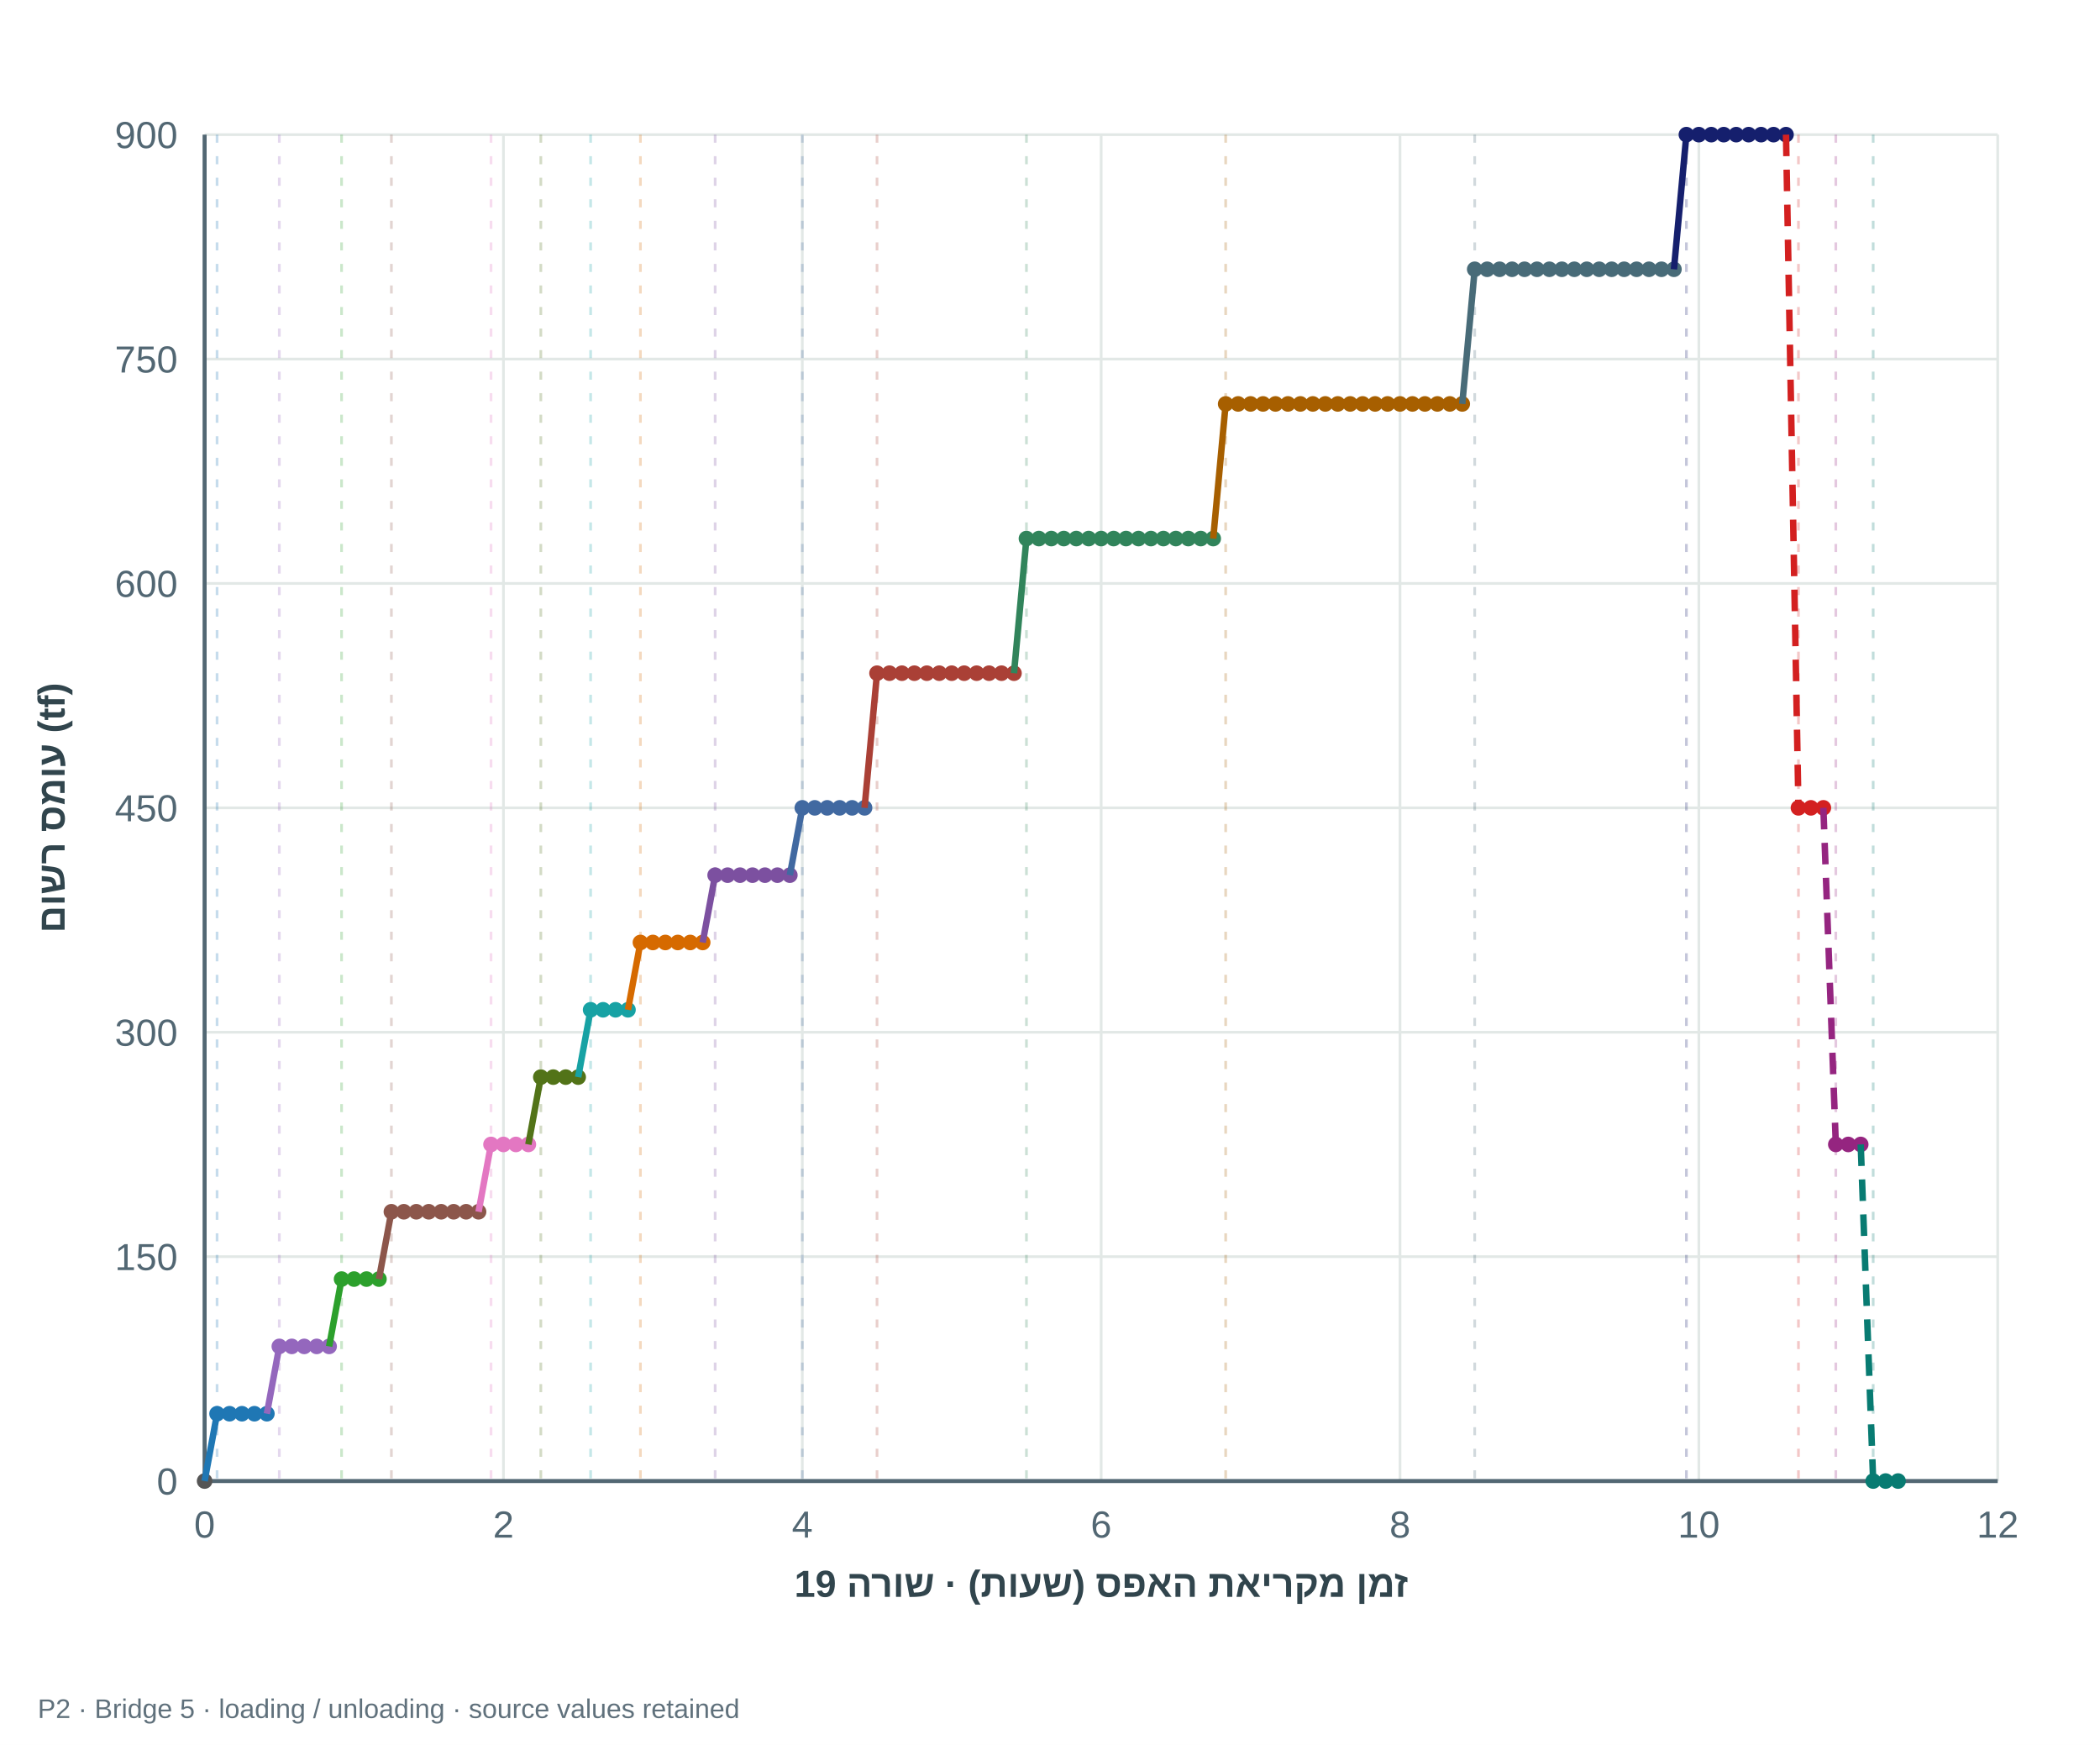
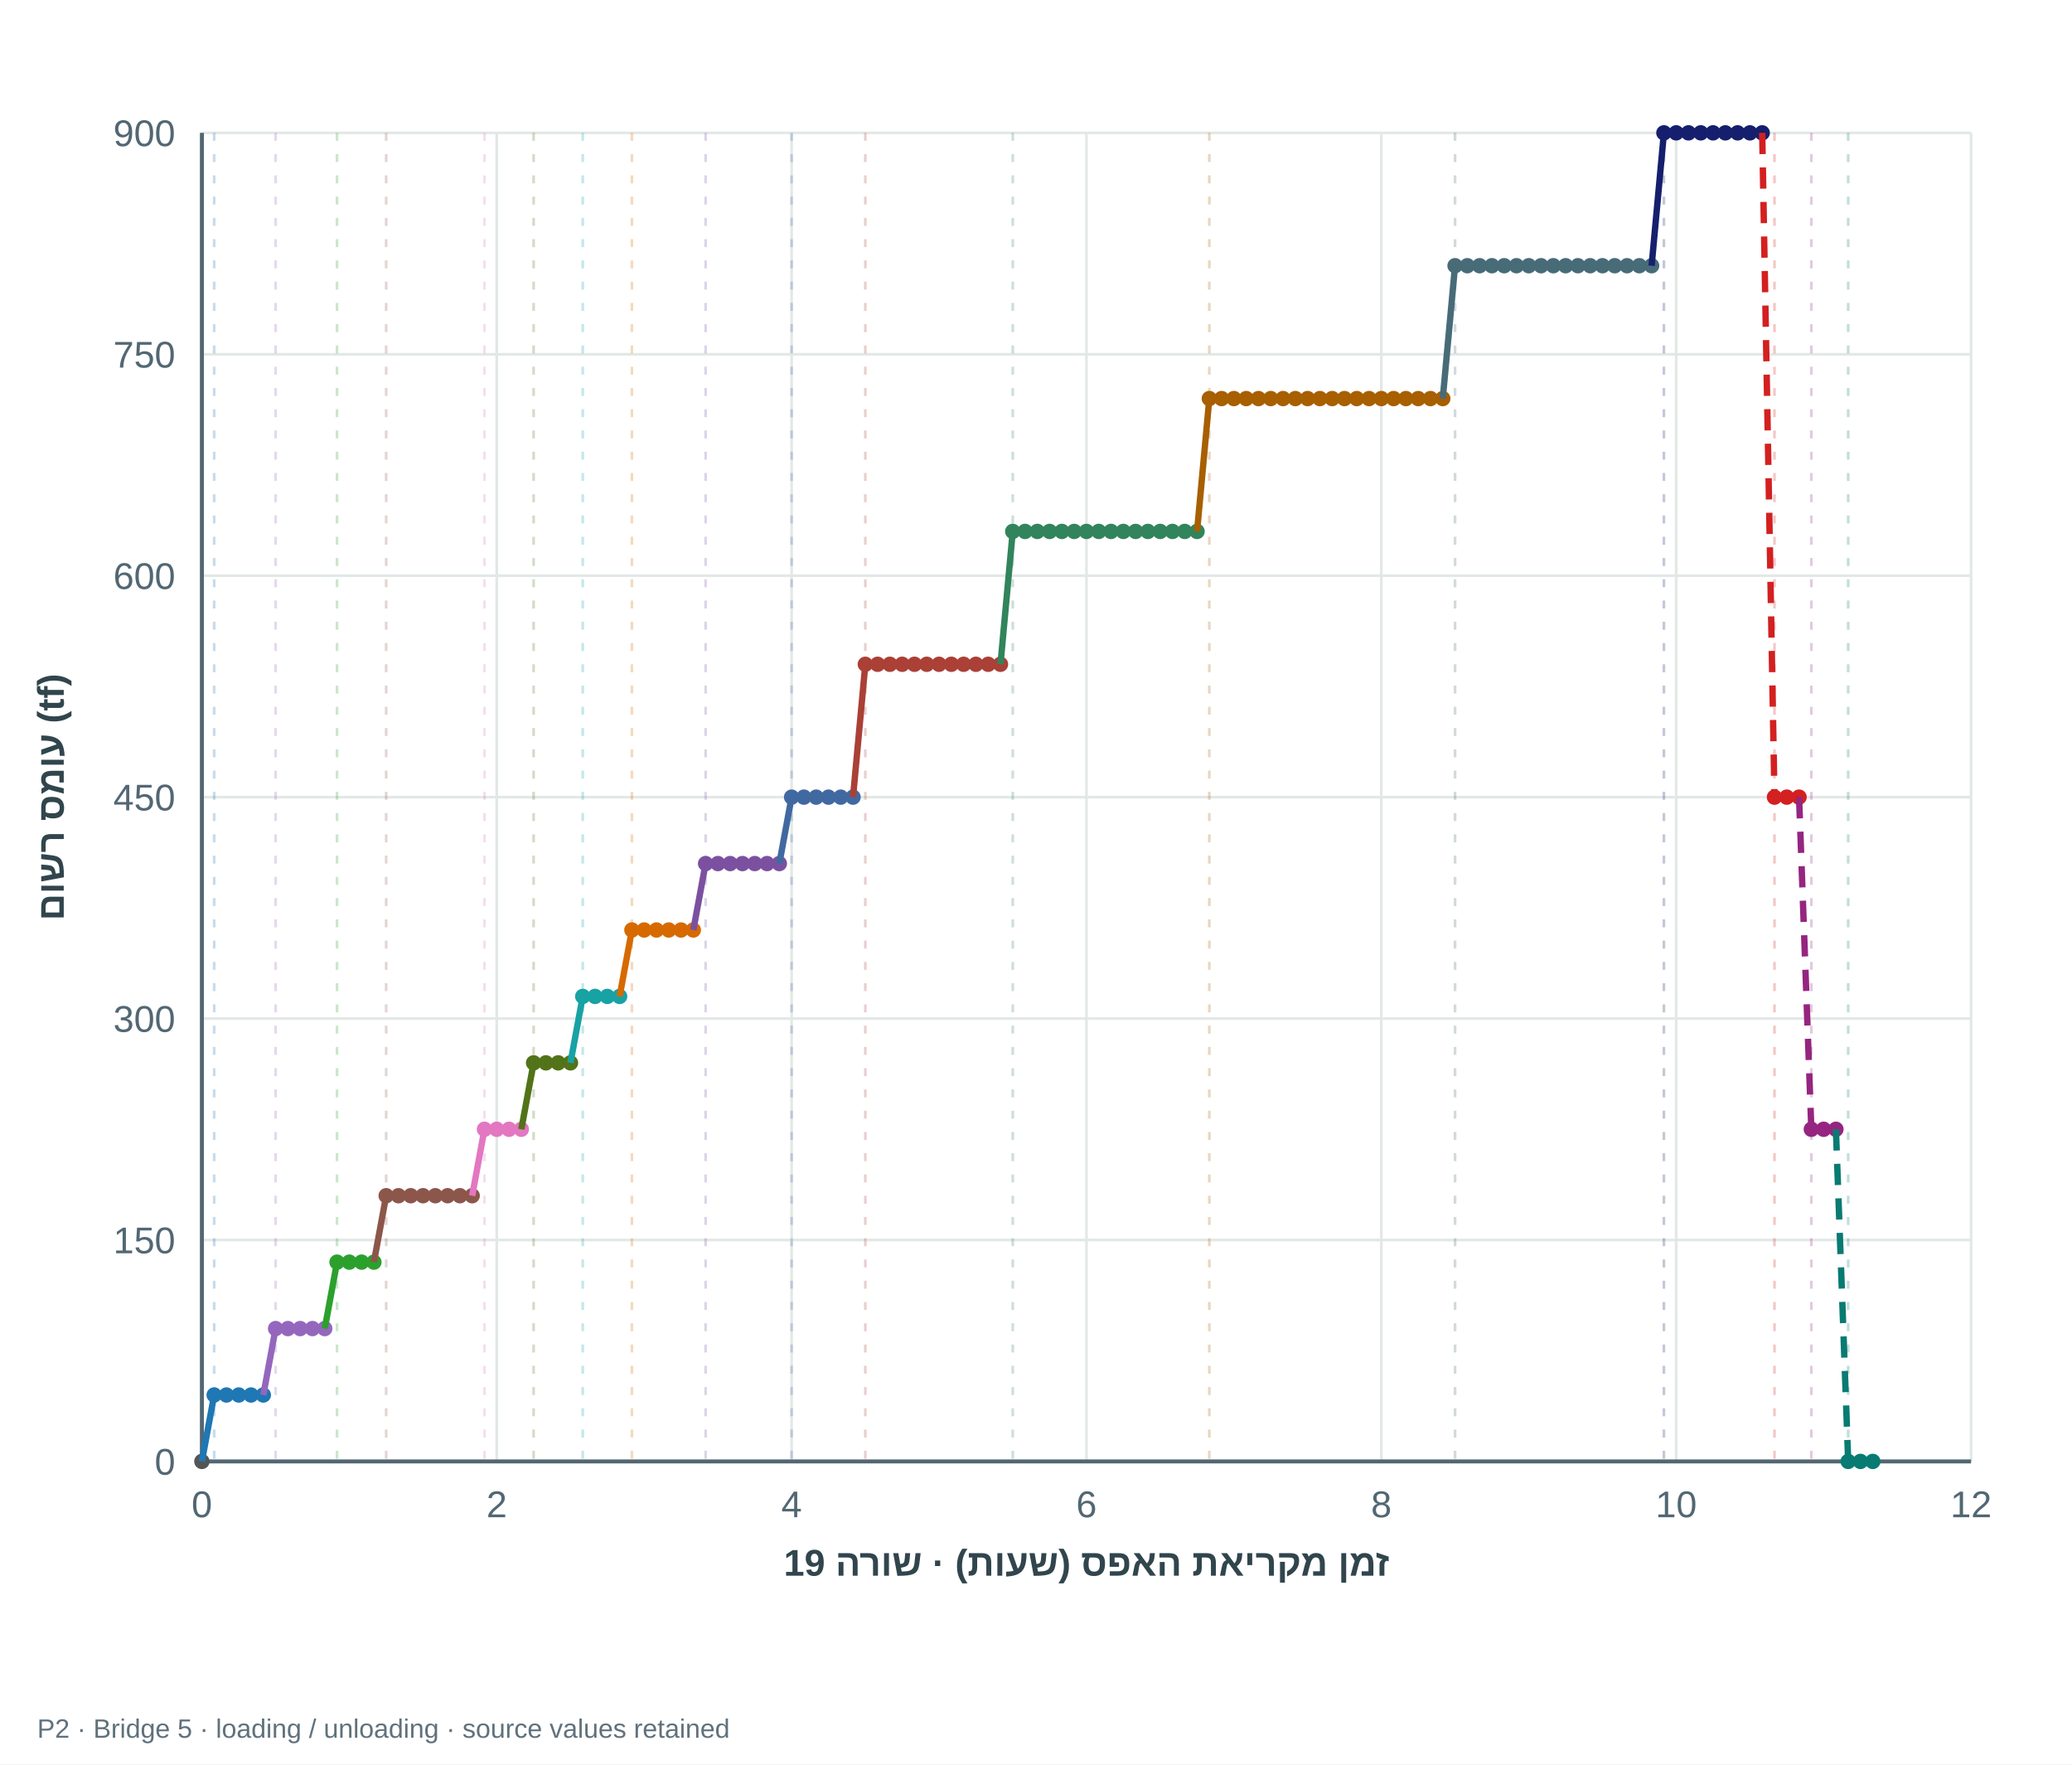
- <svg xmlns="http://www.w3.org/2000/svg" viewBox="0 0 780 648" role="img" aria-label="היסטוריית העומס הרשום באוגר · העמסה ופריקה" data-x-min="0" data-x-max="12" data-y-min="0" data-y-max="900" data-baseline-row="19" data-record-count="137" style="font-family:Arial,sans-serif">
+ <svg xmlns="http://www.w3.org/2000/svg" viewBox="0 0 780 664" role="img" aria-label="היסטוריית העומס הרשום באוגר · העמסה ופריקה" data-x-min="0" data-x-max="12" data-y-min="0" data-y-max="900" data-baseline-row="19" data-record-count="137" style="font-family:Arial,sans-serif">
  <rect width="780" height="600" fill="white" />
  <line x1="76" y1="50" x2="76" y2="550" stroke="#e2e8e6" />
  <text x="76" y="571" text-anchor="middle" fill="#526773" font-size="14">0</text>
  <line x1="187" y1="50" x2="187" y2="550" stroke="#e2e8e6" />
  <text x="187" y="571" text-anchor="middle" fill="#526773" font-size="14">2</text>
  <line x1="298" y1="50" x2="298" y2="550" stroke="#e2e8e6" />
  <text x="298" y="571" text-anchor="middle" fill="#526773" font-size="14">4</text>
  <line x1="409" y1="50" x2="409" y2="550" stroke="#e2e8e6" />
  <text x="409" y="571" text-anchor="middle" fill="#526773" font-size="14">6</text>
  <line x1="520" y1="50" x2="520" y2="550" stroke="#e2e8e6" />
  <text x="520" y="571" text-anchor="middle" fill="#526773" font-size="14">8</text>
  <line x1="631" y1="50" x2="631" y2="550" stroke="#e2e8e6" />
  <text x="631" y="571" text-anchor="middle" fill="#526773" font-size="14">10</text>
  <line x1="742" y1="50" x2="742" y2="550" stroke="#e2e8e6" />
  <text x="742" y="571" text-anchor="middle" fill="#526773" font-size="14">12</text>
  <line x1="76" y1="550" x2="742" y2="550" stroke="#e2e8e6" />
  <text x="66" y="555" text-anchor="end" fill="#526773" font-size="14">0</text>
  <line x1="76" y1="466.667" x2="742" y2="466.667" stroke="#e2e8e6" />
  <text x="66" y="471.667" text-anchor="end" fill="#526773" font-size="14">150</text>
  <line x1="76" y1="383.333" x2="742" y2="383.333" stroke="#e2e8e6" />
  <text x="66" y="388.333" text-anchor="end" fill="#526773" font-size="14">300</text>
  <line x1="76" y1="300" x2="742" y2="300" stroke="#e2e8e6" />
  <text x="66" y="305" text-anchor="end" fill="#526773" font-size="14">450</text>
  <line x1="76" y1="216.667" x2="742" y2="216.667" stroke="#e2e8e6" />
  <text x="66" y="221.667" text-anchor="end" fill="#526773" font-size="14">600</text>
  <line x1="76" y1="133.333" x2="742" y2="133.333" stroke="#e2e8e6" />
  <text x="66" y="138.333" text-anchor="end" fill="#526773" font-size="14">750</text>
  <line x1="76" y1="50" x2="742" y2="50" stroke="#e2e8e6" />
  <text x="66" y="55" text-anchor="end" fill="#526773" font-size="14">900</text>
  <line x1="76" y1="550" x2="742" y2="550" stroke="#526773" stroke-width="1.5" />
  <line x1="76" y1="50" x2="76" y2="550" stroke="#526773" stroke-width="1.5" />
  <g class="stage-series" data-stage="0" data-phase="Baseline" stroke="#555555" fill="#555555">
    <polyline class="load-records" points="76,550" fill="none" stroke-width="2.4" stroke-dasharray="2 4" stroke-linejoin="round" />
    <circle class="logger-record" data-row="19" data-hours="0" data-load="0" cx="76" cy="550" r="2.4" stroke-width="1" />
  </g>
  <g class="stage-series" data-stage="1" data-phase="Loading" stroke="#1f77b4" fill="#1f77b4">
    <line class="stage-boundary" data-row="20" x1="80.625" y1="50" x2="80.625" y2="550" stroke-width="1" stroke-dasharray="3 5" stroke-opacity="0.25" />
    <polyline class="load-records" points="76,550 80.625,525 85.25,525 89.875,525 94.5,525 99.125,525" fill="none" stroke-width="2.4" stroke-dasharray="" stroke-linejoin="round" />
    <circle class="logger-record" data-row="20" data-hours="0.08333333333333333" data-load="45" cx="80.625" cy="525" r="2.4" stroke-width="1" />
    <circle class="logger-record" data-row="21" data-hours="0.16666666666666666" data-load="45" cx="85.25" cy="525" r="2.4" stroke-width="1" />
    <circle class="logger-record" data-row="22" data-hours="0.25" data-load="45" cx="89.875" cy="525" r="2.4" stroke-width="1" />
    <circle class="logger-record" data-row="23" data-hours="0.3333333333333333" data-load="45" cx="94.5" cy="525" r="2.4" stroke-width="1" />
    <circle class="logger-record" data-row="24" data-hours="0.4166666666666667" data-load="45" cx="99.125" cy="525" r="2.4" stroke-width="1" />
  </g>
  <g class="stage-series" data-stage="2" data-phase="Loading" stroke="#9467bd" fill="#9467bd">
    <line class="stage-boundary" data-row="25" x1="103.75" y1="50" x2="103.75" y2="550" stroke-width="1" stroke-dasharray="3 5" stroke-opacity="0.25" />
    <polyline class="load-records" points="99.125,525 103.75,500 108.375,500 113,500 117.625,500 122.25,500" fill="none" stroke-width="2.4" stroke-dasharray="" stroke-linejoin="round" />
    <circle class="logger-record" data-row="25" data-hours="0.5" data-load="90" cx="103.75" cy="500" r="2.4" stroke-width="1" />
    <circle class="logger-record" data-row="26" data-hours="0.5833333333333334" data-load="90" cx="108.375" cy="500" r="2.4" stroke-width="1" />
    <circle class="logger-record" data-row="27" data-hours="0.6666666666666666" data-load="90" cx="113" cy="500" r="2.4" stroke-width="1" />
    <circle class="logger-record" data-row="28" data-hours="0.75" data-load="90" cx="117.625" cy="500" r="2.4" stroke-width="1" />
    <circle class="logger-record" data-row="29" data-hours="0.8333333333333334" data-load="90" cx="122.25" cy="500" r="2.4" stroke-width="1" />
  </g>
  <g class="stage-series" data-stage="3" data-phase="Loading" stroke="#2ca02c" fill="#2ca02c">
    <line class="stage-boundary" data-row="30" x1="126.875" y1="50" x2="126.875" y2="550" stroke-width="1" stroke-dasharray="3 5" stroke-opacity="0.25" />
    <polyline class="load-records" points="122.25,500 126.875,475 131.5,475 136.125,475 140.75,475" fill="none" stroke-width="2.4" stroke-dasharray="" stroke-linejoin="round" />
    <circle class="logger-record" data-row="30" data-hours="0.9166666666666666" data-load="135" cx="126.875" cy="475" r="2.4" stroke-width="1" />
    <circle class="logger-record" data-row="31" data-hours="1" data-load="135" cx="131.5" cy="475" r="2.4" stroke-width="1" />
    <circle class="logger-record" data-row="32" data-hours="1.0833333333333333" data-load="135" cx="136.125" cy="475" r="2.4" stroke-width="1" />
    <circle class="logger-record" data-row="33" data-hours="1.1666666666666667" data-load="135" cx="140.75" cy="475" r="2.4" stroke-width="1" />
  </g>
  <g class="stage-series" data-stage="4" data-phase="Loading" stroke="#8c564b" fill="#8c564b">
    <line class="stage-boundary" data-row="34" x1="145.375" y1="50" x2="145.375" y2="550" stroke-width="1" stroke-dasharray="3 5" stroke-opacity="0.25" />
    <polyline class="load-records" points="140.75,475 145.375,450 150,450 154.625,450 159.25,450 163.875,450 168.5,450 173.125,450 177.75,450" fill="none" stroke-width="2.4" stroke-dasharray="" stroke-linejoin="round" />
    <circle class="logger-record" data-row="34" data-hours="1.25" data-load="180" cx="145.375" cy="450" r="2.4" stroke-width="1" />
    <circle class="logger-record" data-row="35" data-hours="1.3333333333333333" data-load="180" cx="150" cy="450" r="2.4" stroke-width="1" />
    <circle class="logger-record" data-row="36" data-hours="1.4166666666666667" data-load="180" cx="154.625" cy="450" r="2.4" stroke-width="1" />
    <circle class="logger-record" data-row="37" data-hours="1.5" data-load="180" cx="159.25" cy="450" r="2.4" stroke-width="1" />
    <circle class="logger-record" data-row="38" data-hours="1.5833333333333333" data-load="180" cx="163.875" cy="450" r="2.4" stroke-width="1" />
    <circle class="logger-record" data-row="39" data-hours="1.6666666666666667" data-load="180" cx="168.5" cy="450" r="2.4" stroke-width="1" />
    <circle class="logger-record" data-row="40" data-hours="1.75" data-load="180" cx="173.125" cy="450" r="2.4" stroke-width="1" />
    <circle class="logger-record" data-row="41" data-hours="1.8333333333333333" data-load="180" cx="177.75" cy="450" r="2.4" stroke-width="1" />
  </g>
  <g class="stage-series" data-stage="5" data-phase="Loading" stroke="#e377c2" fill="#e377c2">
    <line class="stage-boundary" data-row="42" x1="182.375" y1="50" x2="182.375" y2="550" stroke-width="1" stroke-dasharray="3 5" stroke-opacity="0.25" />
    <polyline class="load-records" points="177.75,450 182.375,425 187,425 191.625,425 196.25,425" fill="none" stroke-width="2.4" stroke-dasharray="" stroke-linejoin="round" />
    <circle class="logger-record" data-row="42" data-hours="1.9166666666666667" data-load="225" cx="182.375" cy="425" r="2.4" stroke-width="1" />
    <circle class="logger-record" data-row="43" data-hours="2" data-load="225" cx="187" cy="425" r="2.4" stroke-width="1" />
    <circle class="logger-record" data-row="44" data-hours="2.0833333333333335" data-load="225" cx="191.625" cy="425" r="2.4" stroke-width="1" />
    <circle class="logger-record" data-row="45" data-hours="2.1666666666666665" data-load="225" cx="196.25" cy="425" r="2.4" stroke-width="1" />
  </g>
  <g class="stage-series" data-stage="6" data-phase="Loading" stroke="#527318" fill="#527318">
    <line class="stage-boundary" data-row="46" x1="200.875" y1="50" x2="200.875" y2="550" stroke-width="1" stroke-dasharray="3 5" stroke-opacity="0.25" />
    <polyline class="load-records" points="196.25,425 200.875,400 205.5,400 210.125,400 214.75,400" fill="none" stroke-width="2.4" stroke-dasharray="" stroke-linejoin="round" />
    <circle class="logger-record" data-row="46" data-hours="2.25" data-load="270" cx="200.875" cy="400" r="2.4" stroke-width="1" />
    <circle class="logger-record" data-row="47" data-hours="2.3333333333333335" data-load="270" cx="205.5" cy="400" r="2.4" stroke-width="1" />
    <circle class="logger-record" data-row="48" data-hours="2.4166666666666665" data-load="270" cx="210.125" cy="400" r="2.4" stroke-width="1" />
    <circle class="logger-record" data-row="49" data-hours="2.5" data-load="270" cx="214.75" cy="400" r="2.4" stroke-width="1" />
  </g>
  <g class="stage-series" data-stage="7" data-phase="Loading" stroke="#17a2a4" fill="#17a2a4">
    <line class="stage-boundary" data-row="50" x1="219.375" y1="50" x2="219.375" y2="550" stroke-width="1" stroke-dasharray="3 5" stroke-opacity="0.25" />
    <polyline class="load-records" points="214.75,400 219.375,375 224,375 228.625,375 233.25,375" fill="none" stroke-width="2.4" stroke-dasharray="" stroke-linejoin="round" />
    <circle class="logger-record" data-row="50" data-hours="2.5833333333333335" data-load="315" cx="219.375" cy="375" r="2.4" stroke-width="1" />
    <circle class="logger-record" data-row="51" data-hours="2.6666666666666665" data-load="315" cx="224" cy="375" r="2.4" stroke-width="1" />
    <circle class="logger-record" data-row="52" data-hours="2.75" data-load="315" cx="228.625" cy="375" r="2.4" stroke-width="1" />
    <circle class="logger-record" data-row="53" data-hours="2.8333333333333335" data-load="315" cx="233.25" cy="375" r="2.4" stroke-width="1" />
  </g>
  <g class="stage-series" data-stage="8" data-phase="Loading" stroke="#d66a00" fill="#d66a00">
    <line class="stage-boundary" data-row="54" x1="237.875" y1="50" x2="237.875" y2="550" stroke-width="1" stroke-dasharray="3 5" stroke-opacity="0.25" />
    <polyline class="load-records" points="233.25,375 237.875,350 242.5,350 247.125,350 251.75,350 256.375,350 261,350" fill="none" stroke-width="2.4" stroke-dasharray="" stroke-linejoin="round" />
    <circle class="logger-record" data-row="54" data-hours="2.9166666666666665" data-load="360" cx="237.875" cy="350" r="2.4" stroke-width="1" />
    <circle class="logger-record" data-row="55" data-hours="3" data-load="360" cx="242.5" cy="350" r="2.4" stroke-width="1" />
    <circle class="logger-record" data-row="56" data-hours="3.0833333333333335" data-load="360" cx="247.125" cy="350" r="2.4" stroke-width="1" />
    <circle class="logger-record" data-row="57" data-hours="3.1666666666666665" data-load="360" cx="251.75" cy="350" r="2.4" stroke-width="1" />
    <circle class="logger-record" data-row="58" data-hours="3.25" data-load="360" cx="256.375" cy="350" r="2.4" stroke-width="1" />
    <circle class="logger-record" data-row="59" data-hours="3.3333333333333335" data-load="360" cx="261" cy="350" r="2.4" stroke-width="1" />
  </g>
  <g class="stage-series" data-stage="9" data-phase="Loading" stroke="#7c50a0" fill="#7c50a0">
    <line class="stage-boundary" data-row="60" x1="265.625" y1="50" x2="265.625" y2="550" stroke-width="1" stroke-dasharray="3 5" stroke-opacity="0.25" />
    <polyline class="load-records" points="261,350 265.625,325 270.25,325 274.875,325 279.5,325 284.125,325 288.75,325 293.375,325" fill="none" stroke-width="2.4" stroke-dasharray="" stroke-linejoin="round" />
    <circle class="logger-record" data-row="60" data-hours="3.4166666666666665" data-load="405" cx="265.625" cy="325" r="2.4" stroke-width="1" />
    <circle class="logger-record" data-row="61" data-hours="3.5" data-load="405" cx="270.25" cy="325" r="2.4" stroke-width="1" />
    <circle class="logger-record" data-row="62" data-hours="3.5833333333333335" data-load="405" cx="274.875" cy="325" r="2.4" stroke-width="1" />
    <circle class="logger-record" data-row="63" data-hours="3.6666666666666665" data-load="405" cx="279.5" cy="325" r="2.4" stroke-width="1" />
    <circle class="logger-record" data-row="64" data-hours="3.75" data-load="405" cx="284.125" cy="325" r="2.4" stroke-width="1" />
    <circle class="logger-record" data-row="65" data-hours="3.8333333333333335" data-load="405" cx="288.75" cy="325" r="2.4" stroke-width="1" />
    <circle class="logger-record" data-row="66" data-hours="3.9166666666666665" data-load="405" cx="293.375" cy="325" r="2.4" stroke-width="1" />
  </g>
  <g class="stage-series" data-stage="10" data-phase="Loading" stroke="#4169a1" fill="#4169a1">
    <line class="stage-boundary" data-row="67" x1="298" y1="50" x2="298" y2="550" stroke-width="1" stroke-dasharray="3 5" stroke-opacity="0.25" />
    <polyline class="load-records" points="293.375,325 298,300 302.625,300 307.25,300 311.875,300 316.5,300 321.125,300" fill="none" stroke-width="2.4" stroke-dasharray="" stroke-linejoin="round" />
    <circle class="logger-record" data-row="67" data-hours="4" data-load="450" cx="298" cy="300" r="2.4" stroke-width="1" />
    <circle class="logger-record" data-row="68" data-hours="4.083333333333333" data-load="450" cx="302.625" cy="300" r="2.4" stroke-width="1" />
    <circle class="logger-record" data-row="69" data-hours="4.166666666666667" data-load="450" cx="307.25" cy="300" r="2.4" stroke-width="1" />
    <circle class="logger-record" data-row="70" data-hours="4.25" data-load="450" cx="311.875" cy="300" r="2.4" stroke-width="1" />
    <circle class="logger-record" data-row="71" data-hours="4.333333333333333" data-load="450" cx="316.5" cy="300" r="2.4" stroke-width="1" />
    <circle class="logger-record" data-row="72" data-hours="4.416666666666667" data-load="450" cx="321.125" cy="300" r="2.4" stroke-width="1" />
  </g>
  <g class="stage-series" data-stage="11" data-phase="Loading" stroke="#aa4036" fill="#aa4036">
    <line class="stage-boundary" data-row="73" x1="325.75" y1="50" x2="325.75" y2="550" stroke-width="1" stroke-dasharray="3 5" stroke-opacity="0.25" />
    <polyline class="load-records" points="321.125,300 325.75,250 330.375,250 335,250 339.625,250 344.25,250 348.875,250 353.5,250 358.125,250 362.75,250 367.375,250 372,250 376.625,250" fill="none" stroke-width="2.4" stroke-dasharray="" stroke-linejoin="round" />
    <circle class="logger-record" data-row="73" data-hours="4.5" data-load="540" cx="325.75" cy="250" r="2.4" stroke-width="1" />
    <circle class="logger-record" data-row="74" data-hours="4.583333333333333" data-load="540" cx="330.375" cy="250" r="2.4" stroke-width="1" />
    <circle class="logger-record" data-row="75" data-hours="4.666666666666667" data-load="540" cx="335" cy="250" r="2.4" stroke-width="1" />
    <circle class="logger-record" data-row="76" data-hours="4.75" data-load="540" cx="339.625" cy="250" r="2.4" stroke-width="1" />
    <circle class="logger-record" data-row="77" data-hours="4.833333333333333" data-load="540" cx="344.25" cy="250" r="2.4" stroke-width="1" />
    <circle class="logger-record" data-row="78" data-hours="4.916666666666667" data-load="540" cx="348.875" cy="250" r="2.4" stroke-width="1" />
    <circle class="logger-record" data-row="79" data-hours="5" data-load="540" cx="353.5" cy="250" r="2.4" stroke-width="1" />
    <circle class="logger-record" data-row="80" data-hours="5.083333333333333" data-load="540" cx="358.125" cy="250" r="2.4" stroke-width="1" />
    <circle class="logger-record" data-row="81" data-hours="5.166666666666667" data-load="540" cx="362.75" cy="250" r="2.4" stroke-width="1" />
    <circle class="logger-record" data-row="82" data-hours="5.25" data-load="540" cx="367.375" cy="250" r="2.4" stroke-width="1" />
    <circle class="logger-record" data-row="83" data-hours="5.333333333333333" data-load="540" cx="372" cy="250" r="2.4" stroke-width="1" />
    <circle class="logger-record" data-row="84" data-hours="5.416666666666667" data-load="540" cx="376.625" cy="250" r="2.4" stroke-width="1" />
  </g>
  <g class="stage-series" data-stage="12" data-phase="Loading" stroke="#31845b" fill="#31845b">
    <line class="stage-boundary" data-row="85" x1="381.25" y1="50" x2="381.25" y2="550" stroke-width="1" stroke-dasharray="3 5" stroke-opacity="0.25" />
    <polyline class="load-records" points="376.625,250 381.25,200 385.875,200 390.5,200 395.125,200 399.75,200 404.375,200 409,200 413.625,200 418.25,200 422.875,200 427.5,200 432.125,200 436.75,200 441.375,200 446,200 450.625,200" fill="none" stroke-width="2.4" stroke-dasharray="" stroke-linejoin="round" />
    <circle class="logger-record" data-row="85" data-hours="5.5" data-load="630" cx="381.25" cy="200" r="2.4" stroke-width="1" />
    <circle class="logger-record" data-row="86" data-hours="5.583333333333333" data-load="630" cx="385.875" cy="200" r="2.4" stroke-width="1" />
    <circle class="logger-record" data-row="87" data-hours="5.666666666666667" data-load="630" cx="390.5" cy="200" r="2.4" stroke-width="1" />
    <circle class="logger-record" data-row="88" data-hours="5.75" data-load="630" cx="395.125" cy="200" r="2.4" stroke-width="1" />
    <circle class="logger-record" data-row="89" data-hours="5.833333333333333" data-load="630" cx="399.75" cy="200" r="2.4" stroke-width="1" />
    <circle class="logger-record" data-row="90" data-hours="5.916666666666667" data-load="630" cx="404.375" cy="200" r="2.4" stroke-width="1" />
    <circle class="logger-record" data-row="91" data-hours="6" data-load="630" cx="409" cy="200" r="2.4" stroke-width="1" />
    <circle class="logger-record" data-row="92" data-hours="6.083333333333333" data-load="630" cx="413.625" cy="200" r="2.4" stroke-width="1" />
    <circle class="logger-record" data-row="93" data-hours="6.166666666666667" data-load="630" cx="418.25" cy="200" r="2.4" stroke-width="1" />
    <circle class="logger-record" data-row="94" data-hours="6.25" data-load="630" cx="422.875" cy="200" r="2.4" stroke-width="1" />
    <circle class="logger-record" data-row="95" data-hours="6.333333333333333" data-load="630" cx="427.5" cy="200" r="2.4" stroke-width="1" />
    <circle class="logger-record" data-row="96" data-hours="6.416666666666667" data-load="630" cx="432.125" cy="200" r="2.4" stroke-width="1" />
    <circle class="logger-record" data-row="97" data-hours="6.5" data-load="630" cx="436.75" cy="200" r="2.4" stroke-width="1" />
    <circle class="logger-record" data-row="98" data-hours="6.583333333333333" data-load="630" cx="441.375" cy="200" r="2.4" stroke-width="1" />
    <circle class="logger-record" data-row="99" data-hours="6.666666666666667" data-load="630" cx="446" cy="200" r="2.4" stroke-width="1" />
    <circle class="logger-record" data-row="100" data-hours="6.75" data-load="630" cx="450.625" cy="200" r="2.4" stroke-width="1" />
  </g>
  <g class="stage-series" data-stage="13" data-phase="Loading" stroke="#a75f00" fill="#a75f00">
    <line class="stage-boundary" data-row="101" x1="455.25" y1="50" x2="455.25" y2="550" stroke-width="1" stroke-dasharray="3 5" stroke-opacity="0.25" />
    <polyline class="load-records" points="450.625,200 455.25,150 459.875,150 464.5,150 469.125,150 473.75,150 478.375,150 483,150 487.625,150 492.25,150 496.875,150 501.5,150 506.125,150 510.75,150 515.375,150 520,150 524.625,150 529.25,150 533.875,150 538.5,150 543.125,150" fill="none" stroke-width="2.4" stroke-dasharray="" stroke-linejoin="round" />
    <circle class="logger-record" data-row="101" data-hours="6.833333333333333" data-load="720" cx="455.25" cy="150" r="2.4" stroke-width="1" />
    <circle class="logger-record" data-row="102" data-hours="6.916666666666667" data-load="720" cx="459.875" cy="150" r="2.4" stroke-width="1" />
    <circle class="logger-record" data-row="103" data-hours="7" data-load="720" cx="464.5" cy="150" r="2.4" stroke-width="1" />
    <circle class="logger-record" data-row="104" data-hours="7.083333333333333" data-load="720" cx="469.125" cy="150" r="2.4" stroke-width="1" />
    <circle class="logger-record" data-row="105" data-hours="7.166666666666667" data-load="720" cx="473.75" cy="150" r="2.4" stroke-width="1" />
    <circle class="logger-record" data-row="106" data-hours="7.25" data-load="720" cx="478.375" cy="150" r="2.4" stroke-width="1" />
    <circle class="logger-record" data-row="107" data-hours="7.333333333333333" data-load="720" cx="483" cy="150" r="2.4" stroke-width="1" />
    <circle class="logger-record" data-row="108" data-hours="7.416666666666667" data-load="720" cx="487.625" cy="150" r="2.4" stroke-width="1" />
    <circle class="logger-record" data-row="109" data-hours="7.5" data-load="720" cx="492.25" cy="150" r="2.4" stroke-width="1" />
    <circle class="logger-record" data-row="110" data-hours="7.583333333333333" data-load="720" cx="496.875" cy="150" r="2.4" stroke-width="1" />
    <circle class="logger-record" data-row="111" data-hours="7.666666666666667" data-load="720" cx="501.5" cy="150" r="2.4" stroke-width="1" />
    <circle class="logger-record" data-row="112" data-hours="7.75" data-load="720" cx="506.125" cy="150" r="2.4" stroke-width="1" />
    <circle class="logger-record" data-row="113" data-hours="7.833333333333333" data-load="720" cx="510.75" cy="150" r="2.4" stroke-width="1" />
    <circle class="logger-record" data-row="114" data-hours="7.916666666666667" data-load="720" cx="515.375" cy="150" r="2.4" stroke-width="1" />
    <circle class="logger-record" data-row="115" data-hours="8" data-load="720" cx="520" cy="150" r="2.4" stroke-width="1" />
    <circle class="logger-record" data-row="116" data-hours="8.083333333333334" data-load="720" cx="524.625" cy="150" r="2.4" stroke-width="1" />
    <circle class="logger-record" data-row="117" data-hours="8.166666666666666" data-load="720" cx="529.25" cy="150" r="2.4" stroke-width="1" />
    <circle class="logger-record" data-row="118" data-hours="8.25" data-load="720" cx="533.875" cy="150" r="2.4" stroke-width="1" />
    <circle class="logger-record" data-row="119" data-hours="8.333333333333334" data-load="720" cx="538.5" cy="150" r="2.4" stroke-width="1" />
    <circle class="logger-record" data-row="120" data-hours="8.416666666666666" data-load="720" cx="543.125" cy="150" r="2.4" stroke-width="1" />
  </g>
  <g class="stage-series" data-stage="14" data-phase="Loading" stroke="#486b78" fill="#486b78">
    <line class="stage-boundary" data-row="121" x1="547.75" y1="50" x2="547.75" y2="550" stroke-width="1" stroke-dasharray="3 5" stroke-opacity="0.25" />
    <polyline class="load-records" points="543.125,150 547.75,100 552.375,100 557,100 561.625,100 566.25,100 570.875,100 575.5,100 580.125,100 584.75,100 589.375,100 594,100 598.625,100 603.25,100 607.875,100 612.5,100 617.125,100 621.75,100" fill="none" stroke-width="2.4" stroke-dasharray="" stroke-linejoin="round" />
    <circle class="logger-record" data-row="121" data-hours="8.5" data-load="810" cx="547.75" cy="100" r="2.4" stroke-width="1" />
    <circle class="logger-record" data-row="122" data-hours="8.583333333333334" data-load="810" cx="552.375" cy="100" r="2.4" stroke-width="1" />
    <circle class="logger-record" data-row="123" data-hours="8.666666666666666" data-load="810" cx="557" cy="100" r="2.4" stroke-width="1" />
    <circle class="logger-record" data-row="124" data-hours="8.75" data-load="810" cx="561.625" cy="100" r="2.4" stroke-width="1" />
    <circle class="logger-record" data-row="125" data-hours="8.833333333333334" data-load="810" cx="566.25" cy="100" r="2.4" stroke-width="1" />
    <circle class="logger-record" data-row="126" data-hours="8.916666666666666" data-load="810" cx="570.875" cy="100" r="2.4" stroke-width="1" />
    <circle class="logger-record" data-row="127" data-hours="9" data-load="810" cx="575.5" cy="100" r="2.4" stroke-width="1" />
    <circle class="logger-record" data-row="128" data-hours="9.083333333333334" data-load="810" cx="580.125" cy="100" r="2.4" stroke-width="1" />
    <circle class="logger-record" data-row="129" data-hours="9.166666666666666" data-load="810" cx="584.75" cy="100" r="2.4" stroke-width="1" />
    <circle class="logger-record" data-row="130" data-hours="9.25" data-load="810" cx="589.375" cy="100" r="2.4" stroke-width="1" />
    <circle class="logger-record" data-row="131" data-hours="9.333333333333334" data-load="810" cx="594" cy="100" r="2.4" stroke-width="1" />
    <circle class="logger-record" data-row="132" data-hours="9.416666666666666" data-load="810" cx="598.625" cy="100" r="2.4" stroke-width="1" />
    <circle class="logger-record" data-row="133" data-hours="9.5" data-load="810" cx="603.25" cy="100" r="2.4" stroke-width="1" />
    <circle class="logger-record" data-row="134" data-hours="9.583333333333334" data-load="810" cx="607.875" cy="100" r="2.4" stroke-width="1" />
    <circle class="logger-record" data-row="135" data-hours="9.666666666666666" data-load="810" cx="612.5" cy="100" r="2.4" stroke-width="1" />
    <circle class="logger-record" data-row="136" data-hours="9.75" data-load="810" cx="617.125" cy="100" r="2.4" stroke-width="1" />
    <circle class="logger-record" data-row="137" data-hours="9.833333333333334" data-load="810" cx="621.75" cy="100" r="2.4" stroke-width="1" />
  </g>
  <g class="stage-series" data-stage="15" data-phase="Loading" stroke="#151f6d" fill="#151f6d">
    <line class="stage-boundary" data-row="138" x1="626.375" y1="50" x2="626.375" y2="550" stroke-width="1" stroke-dasharray="3 5" stroke-opacity="0.25" />
    <polyline class="load-records" points="621.75,100 626.375,50 631,50 635.625,50 640.25,50 644.875,50 649.5,50 654.125,50 658.75,50 663.375,50" fill="none" stroke-width="2.4" stroke-dasharray="" stroke-linejoin="round" />
    <circle class="logger-record" data-row="138" data-hours="9.916666666666666" data-load="900" cx="626.375" cy="50" r="2.4" stroke-width="1" />
    <circle class="logger-record" data-row="139" data-hours="10" data-load="900" cx="631" cy="50" r="2.4" stroke-width="1" />
    <circle class="logger-record" data-row="140" data-hours="10.083333333333334" data-load="900" cx="635.625" cy="50" r="2.4" stroke-width="1" />
    <circle class="logger-record" data-row="141" data-hours="10.166666666666666" data-load="900" cx="640.25" cy="50" r="2.4" stroke-width="1" />
    <circle class="logger-record" data-row="142" data-hours="10.25" data-load="900" cx="644.875" cy="50" r="2.4" stroke-width="1" />
    <circle class="logger-record" data-row="143" data-hours="10.333333333333334" data-load="900" cx="649.5" cy="50" r="2.4" stroke-width="1" />
    <circle class="logger-record" data-row="144" data-hours="10.416666666666666" data-load="900" cx="654.125" cy="50" r="2.4" stroke-width="1" />
    <circle class="logger-record" data-row="145" data-hours="10.5" data-load="900" cx="658.75" cy="50" r="2.4" stroke-width="1" />
    <circle class="logger-record" data-row="146" data-hours="10.583333333333334" data-load="900" cx="663.375" cy="50" r="2.4" stroke-width="1" />
  </g>
  <g class="stage-series" data-stage="16" data-phase="Unloading" stroke="#d32020" fill="#d32020">
    <line class="stage-boundary" data-row="147" x1="668" y1="50" x2="668" y2="550" stroke-width="1" stroke-dasharray="3 5" stroke-opacity="0.25" />
    <polyline class="load-records" points="663.375,50 668,300 672.625,300 677.25,300" fill="none" stroke-width="2.4" stroke-dasharray="8 5" stroke-linejoin="round" />
    <circle class="logger-record" data-row="147" data-hours="10.666666666666666" data-load="450" cx="668" cy="300" r="2.4" stroke-width="1" />
    <circle class="logger-record" data-row="148" data-hours="10.75" data-load="450" cx="672.625" cy="300" r="2.4" stroke-width="1" />
    <circle class="logger-record" data-row="149" data-hours="10.833333333333334" data-load="450" cx="677.25" cy="300" r="2.4" stroke-width="1" />
  </g>
  <g class="stage-series" data-stage="17" data-phase="Unloading" stroke="#952580" fill="#952580">
    <line class="stage-boundary" data-row="150" x1="681.875" y1="50" x2="681.875" y2="550" stroke-width="1" stroke-dasharray="3 5" stroke-opacity="0.25" />
    <polyline class="load-records" points="677.25,300 681.875,425 686.5,425 691.125,425" fill="none" stroke-width="2.4" stroke-dasharray="8 5" stroke-linejoin="round" />
    <circle class="logger-record" data-row="150" data-hours="10.916666666666666" data-load="225" cx="681.875" cy="425" r="2.4" stroke-width="1" />
    <circle class="logger-record" data-row="151" data-hours="11" data-load="225" cx="686.5" cy="425" r="2.4" stroke-width="1" />
    <circle class="logger-record" data-row="152" data-hours="11.083333333333334" data-load="225" cx="691.125" cy="425" r="2.4" stroke-width="1" />
  </g>
  <g class="stage-series" data-stage="18" data-phase="Unloading" stroke="#087b72" fill="#087b72">
    <line class="stage-boundary" data-row="153" x1="695.75" y1="50" x2="695.75" y2="550" stroke-width="1" stroke-dasharray="3 5" stroke-opacity="0.25" />
    <polyline class="load-records" points="691.125,425 695.75,550 700.375,550 705,550" fill="none" stroke-width="2.4" stroke-dasharray="8 5" stroke-linejoin="round" />
    <circle class="logger-record" data-row="153" data-hours="11.166666666666666" data-load="0" cx="695.75" cy="550" r="2.4" stroke-width="1" />
    <circle class="logger-record" data-row="154" data-hours="11.25" data-load="0" cx="700.375" cy="550" r="2.4" stroke-width="1" />
    <circle class="logger-record" data-row="155" data-hours="11.333333333333334" data-load="0" cx="705" cy="550" r="2.4" stroke-width="1" />
  </g>
  <text x="409" y="593" text-anchor="middle" fill="#31454d" font-size="14" font-weight="700">זמן מקריאת האפס (שעות) · שורה 19</text>
  <text transform="translate(24 300) rotate(-90)" text-anchor="middle" fill="#31454d" font-size="14" font-weight="700">עומס רשום (tf)</text>
-   <rect x="0" y="600" width="780" height="48" fill="white" />
-   <text x="14" y="638" font-size="10" fill="#60717c">P2 · Bridge 5 · loading / unloading · source values retained</text>
+   <rect x="0" y="600" width="780" height="64" fill="white" />
+   <text x="14" y="654" font-size="10" fill="#60717c">P2 · Bridge 5 · loading / unloading · source values retained</text>
</svg>
